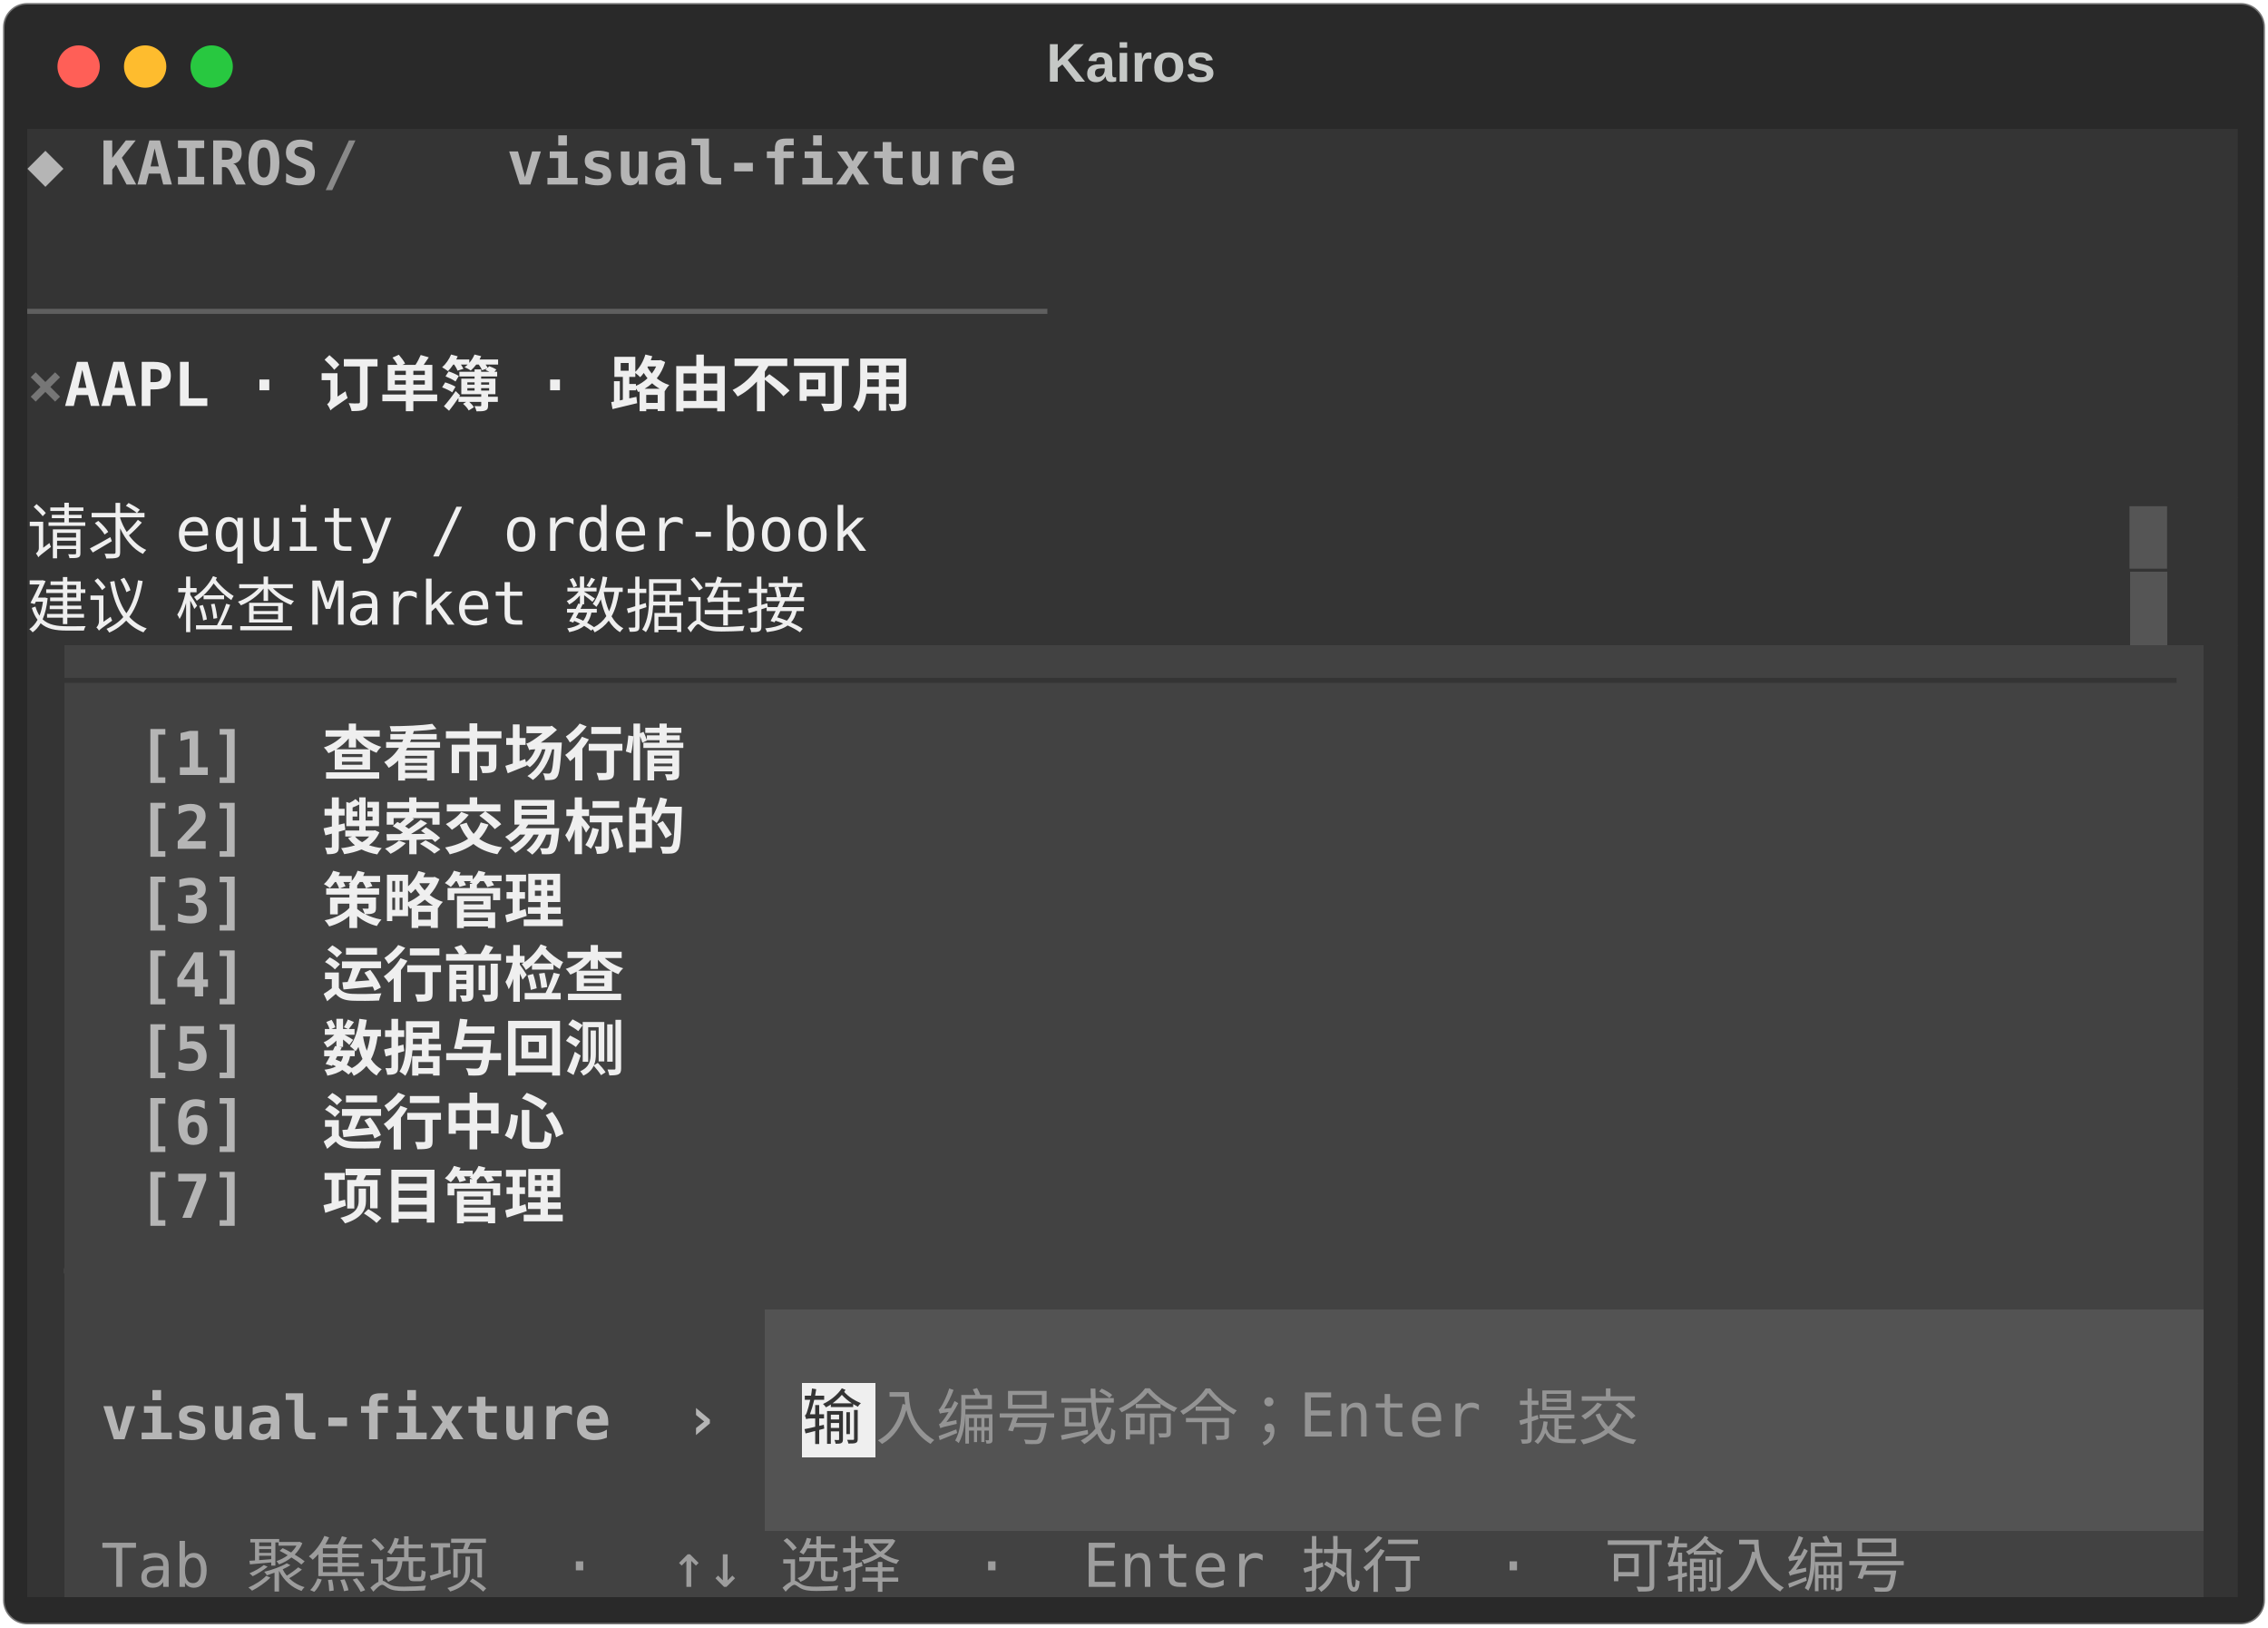
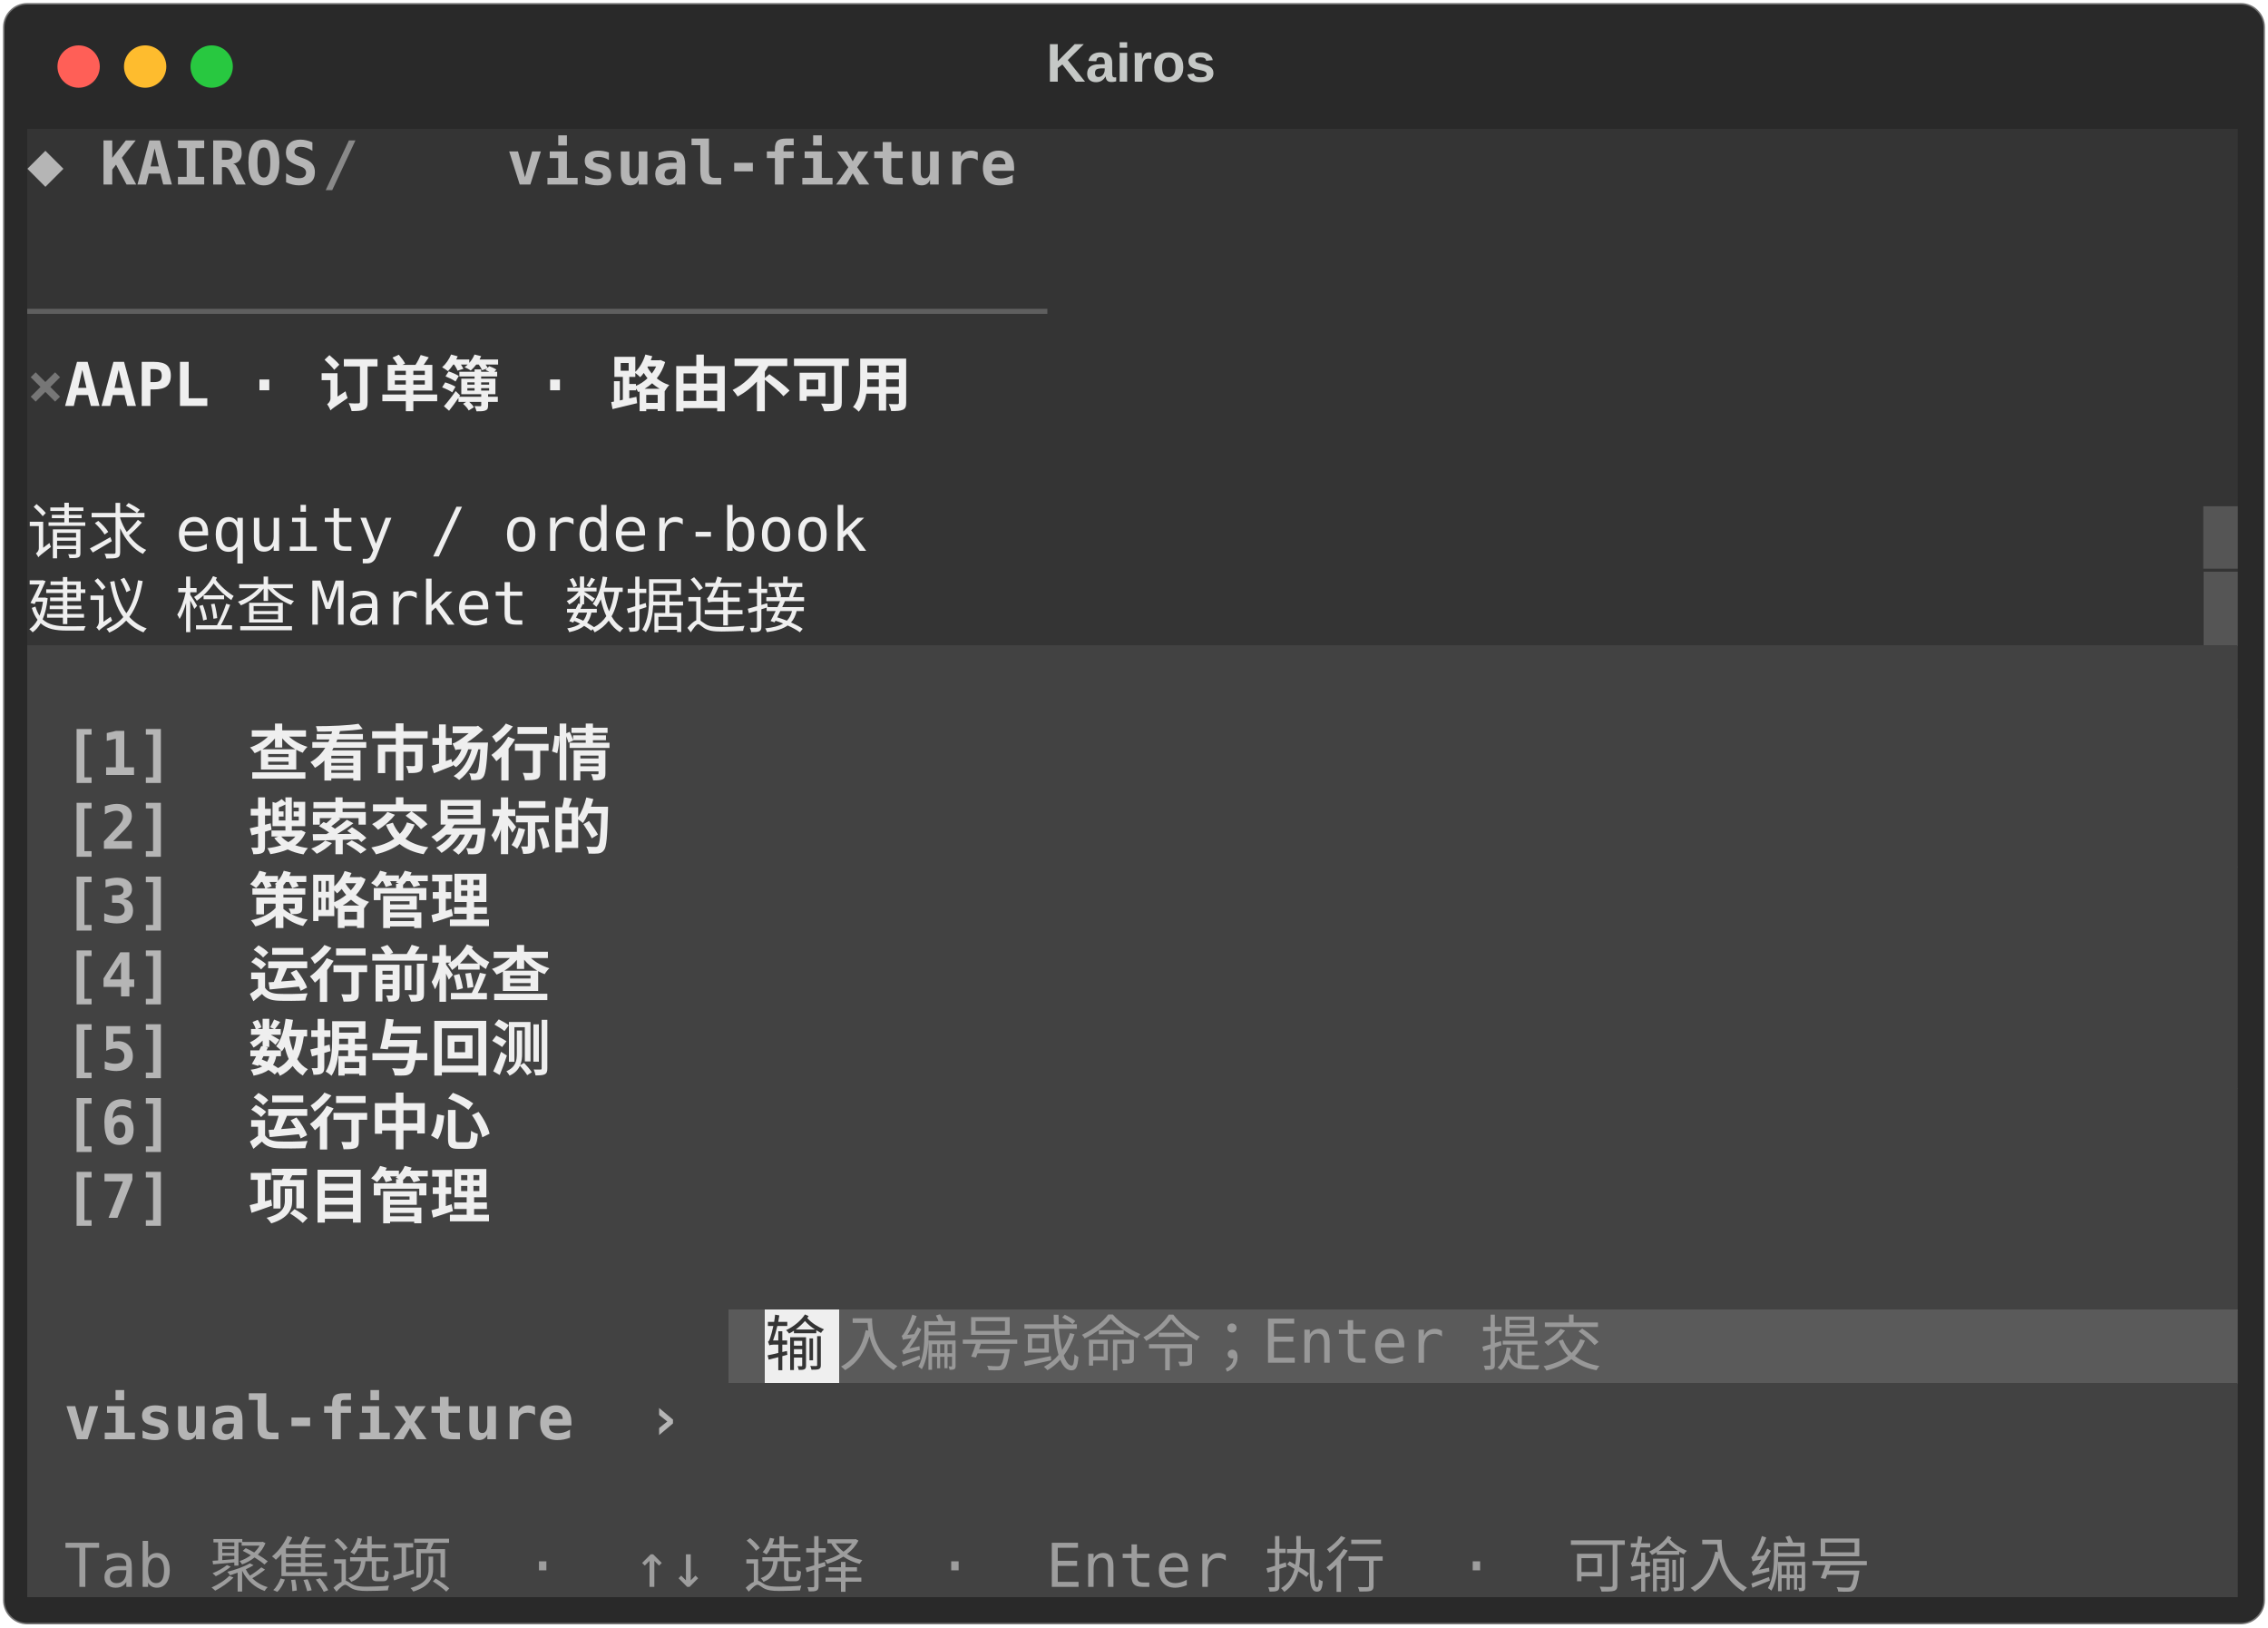
<svg xmlns="http://www.w3.org/2000/svg" class="rich-terminal" viewBox="0 0 750 538.0">
  <style>

    @font-face {
        font-family: "Fira Code";
        src: local("FiraCode-Regular"),
                url("https://cdnjs.cloudflare.com/ajax/libs/firacode/6.2.0/woff2/FiraCode-Regular.woff2") format("woff2"),
                url("https://cdnjs.cloudflare.com/ajax/libs/firacode/6.2.0/woff/FiraCode-Regular.woff") format("woff");
        font-style: normal;
        font-weight: 400;
    }
    @font-face {
        font-family: "Fira Code";
        src: local("FiraCode-Bold"),
                url("https://cdnjs.cloudflare.com/ajax/libs/firacode/6.2.0/woff2/FiraCode-Bold.woff2") format("woff2"),
                url("https://cdnjs.cloudflare.com/ajax/libs/firacode/6.2.0/woff/FiraCode-Bold.woff") format("woff");
        font-style: bold;
        font-weight: 700;
    }

    .terminal-matrix {
        font-family: Fira Code, monospace;
        font-size: 20px;
        line-height: 24.4px;
        font-variant-east-asian: full-width;
    }

    .terminal-title {
        font-size: 18px;
        font-weight: bold;
        font-family: arial;
    }

    .terminal-r1 { fill: #b5b5b5;font-weight: bold }
.terminal-r2 { fill: #898989;font-weight: bold }
.terminal-r3 { fill: #c5c8c6 }
.terminal-r4 { fill: #343434 }
.terminal-r5 { fill: #5f5f5f }
.terminal-r6 { fill: #efefef }
.terminal-r7 { fill: #767676;font-weight: bold }
.terminal-r8 { fill: #efefef;font-weight: bold }
.terminal-r9 { fill: #555555 }
.terminal-r10 { fill: #424242 }
- .terminal-r11 { fill: #949494 }
- .terminal-r12 { fill: #e8e8e8 }
- .terminal-r13 { fill: #9d9d9d }
+ .terminal-r11 { fill: #989898 }
+ .terminal-r12 { fill: #9d9d9d }
    </style>
  <defs>
    <clipPath id="terminal-clip-terminal">
      <rect x="0" y="0" width="731.0" height="487.0" />
    </clipPath>
    <clipPath id="terminal-line-0">
      <rect x="0" y="1.5" width="732" height="24.65" />
    </clipPath>
    <clipPath id="terminal-line-1">
      <rect x="0" y="25.9" width="732" height="24.65" />
    </clipPath>
    <clipPath id="terminal-line-2">
      <rect x="0" y="50.3" width="732" height="24.65" />
    </clipPath>
    <clipPath id="terminal-line-3">
      <rect x="0" y="74.7" width="732" height="24.65" />
    </clipPath>
    <clipPath id="terminal-line-4">
      <rect x="0" y="99.1" width="732" height="24.65" />
    </clipPath>
    <clipPath id="terminal-line-5">
      <rect x="0" y="123.5" width="732" height="24.65" />
    </clipPath>
    <clipPath id="terminal-line-6">
      <rect x="0" y="147.9" width="732" height="24.65" />
    </clipPath>
    <clipPath id="terminal-line-7">
      <rect x="0" y="172.3" width="732" height="24.65" />
    </clipPath>
    <clipPath id="terminal-line-8">
      <rect x="0" y="196.7" width="732" height="24.65" />
    </clipPath>
    <clipPath id="terminal-line-9">
      <rect x="0" y="221.1" width="732" height="24.65" />
    </clipPath>
    <clipPath id="terminal-line-10">
      <rect x="0" y="245.5" width="732" height="24.65" />
    </clipPath>
    <clipPath id="terminal-line-11">
      <rect x="0" y="269.9" width="732" height="24.65" />
    </clipPath>
    <clipPath id="terminal-line-12">
      <rect x="0" y="294.3" width="732" height="24.65" />
    </clipPath>
    <clipPath id="terminal-line-13">
      <rect x="0" y="318.7" width="732" height="24.65" />
    </clipPath>
    <clipPath id="terminal-line-14">
      <rect x="0" y="343.1" width="732" height="24.65" />
    </clipPath>
    <clipPath id="terminal-line-15">
      <rect x="0" y="367.5" width="732" height="24.65" />
    </clipPath>
    <clipPath id="terminal-line-16">
      <rect x="0" y="391.9" width="732" height="24.65" />
    </clipPath>
    <clipPath id="terminal-line-17">
      <rect x="0" y="416.3" width="732" height="24.65" />
    </clipPath>
    <clipPath id="terminal-line-18">
      <rect x="0" y="440.7" width="732" height="24.65" />
    </clipPath>
  </defs>
  <rect fill="#292929" stroke="rgba(255,255,255,0.35)" stroke-width="1" x="1" y="1" width="748" height="536" rx="8" />
  <text class="terminal-title" fill="#c5c8c6" text-anchor="middle" x="374" y="27">Kairos</text>
  <g transform="translate(26,22)">
    <circle cx="0" cy="0" r="7" fill="#ff5f57" />
    <circle cx="22" cy="0" r="7" fill="#febc2e" />
    <circle cx="44" cy="0" r="7" fill="#28c840" />
  </g>
  <g transform="translate(9, 41)" clip-path="url(#terminal-clip-terminal)">
    <rect fill="#343434" x="0" y="1.5" width="97.6" height="24.65" shape-rendering="crispEdges" />
    <rect fill="#343434" x="97.6" y="1.5" width="61" height="24.65" shape-rendering="crispEdges" />
    <rect fill="#343434" x="158.6" y="1.5" width="170.8" height="24.65" shape-rendering="crispEdges" />
    <rect fill="#343434" x="329.4" y="1.5" width="402.6" height="24.65" shape-rendering="crispEdges" />
    <rect fill="#343434" x="0" y="25.9" width="732" height="24.65" shape-rendering="crispEdges" />
    <rect fill="#343434" x="0" y="50.3" width="341.6" height="24.65" shape-rendering="crispEdges" />
-     <rect fill="#343434" x="341.6" y="50.3" width="353.8" height="24.65" shape-rendering="crispEdges" />
-     <rect fill="#343434" x="695.4" y="50.3" width="12.2" height="24.65" shape-rendering="crispEdges" />
-     <rect fill="#343434" x="707.6" y="50.3" width="24.4" height="24.65" shape-rendering="crispEdges" />
+     <rect fill="#343434" x="341.6" y="50.3" width="378.2" height="24.65" shape-rendering="crispEdges" />
+     <rect fill="#343434" x="719.8" y="50.3" width="12.2" height="24.65" shape-rendering="crispEdges" />
    <rect fill="#343434" x="0" y="74.7" width="12.2" height="24.65" shape-rendering="crispEdges" />
    <rect fill="#343434" x="12.2" y="74.7" width="329.4" height="24.65" shape-rendering="crispEdges" />
-     <rect fill="#343434" x="341.6" y="74.7" width="353.8" height="24.65" shape-rendering="crispEdges" />
-     <rect fill="#343434" x="695.4" y="74.7" width="12.2" height="24.65" shape-rendering="crispEdges" />
-     <rect fill="#343434" x="707.6" y="74.7" width="24.4" height="24.65" shape-rendering="crispEdges" />
-     <rect fill="#343434" x="0" y="99.1" width="695.4" height="24.65" shape-rendering="crispEdges" />
-     <rect fill="#343434" x="695.4" y="99.1" width="12.2" height="24.65" shape-rendering="crispEdges" />
-     <rect fill="#343434" x="707.6" y="99.1" width="24.4" height="24.65" shape-rendering="crispEdges" />
-     <rect fill="#343434" x="0" y="123.5" width="695.4" height="24.65" shape-rendering="crispEdges" />
-     <rect fill="#343434" x="695.4" y="123.5" width="12.2" height="24.65" shape-rendering="crispEdges" />
-     <rect fill="#343434" x="707.6" y="123.5" width="24.4" height="24.65" shape-rendering="crispEdges" />
-     <rect fill="#343434" x="0" y="147.9" width="695.4" height="24.65" shape-rendering="crispEdges" />
-     <rect fill="#555555" x="695.4" y="147.9" width="12.2" height="24.65" shape-rendering="crispEdges" />
-     <rect fill="#343434" x="707.6" y="147.9" width="24.4" height="24.65" shape-rendering="crispEdges" />
-     <rect fill="#343434" x="0" y="172.3" width="12.2" height="24.65" shape-rendering="crispEdges" />
-     <rect fill="#424242" x="12.2" y="172.3" width="707.6" height="24.65" shape-rendering="crispEdges" />
-     <rect fill="#343434" x="719.8" y="172.3" width="12.2" height="24.65" shape-rendering="crispEdges" />
-     <rect fill="#343434" x="0" y="196.7" width="12.2" height="24.65" shape-rendering="crispEdges" />
-     <rect fill="#424242" x="12.2" y="196.7" width="12.2" height="24.65" shape-rendering="crispEdges" />
-     <rect fill="#424242" x="24.4" y="196.7" width="12.2" height="24.65" shape-rendering="crispEdges" />
-     <rect fill="#424242" x="36.6" y="196.7" width="61" height="24.65" shape-rendering="crispEdges" />
-     <rect fill="#424242" x="97.6" y="196.7" width="146.4" height="24.65" shape-rendering="crispEdges" />
-     <rect fill="#424242" x="244" y="196.7" width="463.6" height="24.65" shape-rendering="crispEdges" />
-     <rect fill="#424242" x="707.6" y="196.7" width="12.2" height="24.65" shape-rendering="crispEdges" />
-     <rect fill="#343434" x="719.8" y="196.7" width="12.2" height="24.65" shape-rendering="crispEdges" />
-     <rect fill="#343434" x="0" y="221.1" width="12.2" height="24.65" shape-rendering="crispEdges" />
-     <rect fill="#424242" x="12.2" y="221.1" width="12.2" height="24.65" shape-rendering="crispEdges" />
-     <rect fill="#424242" x="24.4" y="221.1" width="12.2" height="24.65" shape-rendering="crispEdges" />
-     <rect fill="#424242" x="36.6" y="221.1" width="61" height="24.65" shape-rendering="crispEdges" />
-     <rect fill="#424242" x="97.6" y="221.1" width="146.4" height="24.65" shape-rendering="crispEdges" />
-     <rect fill="#424242" x="244" y="221.1" width="463.6" height="24.65" shape-rendering="crispEdges" />
-     <rect fill="#424242" x="707.6" y="221.1" width="12.2" height="24.65" shape-rendering="crispEdges" />
-     <rect fill="#343434" x="719.8" y="221.1" width="12.2" height="24.65" shape-rendering="crispEdges" />
-     <rect fill="#343434" x="0" y="245.5" width="12.2" height="24.65" shape-rendering="crispEdges" />
-     <rect fill="#424242" x="12.2" y="245.5" width="12.2" height="24.65" shape-rendering="crispEdges" />
-     <rect fill="#424242" x="24.4" y="245.5" width="12.2" height="24.65" shape-rendering="crispEdges" />
-     <rect fill="#424242" x="36.6" y="245.5" width="61" height="24.65" shape-rendering="crispEdges" />
-     <rect fill="#424242" x="97.6" y="245.5" width="97.6" height="24.65" shape-rendering="crispEdges" />
-     <rect fill="#424242" x="195.2" y="245.5" width="512.4" height="24.65" shape-rendering="crispEdges" />
-     <rect fill="#424242" x="707.6" y="245.5" width="12.2" height="24.65" shape-rendering="crispEdges" />
-     <rect fill="#343434" x="719.8" y="245.5" width="12.2" height="24.65" shape-rendering="crispEdges" />
-     <rect fill="#343434" x="0" y="269.9" width="12.2" height="24.65" shape-rendering="crispEdges" />
-     <rect fill="#424242" x="12.2" y="269.9" width="12.2" height="24.65" shape-rendering="crispEdges" />
-     <rect fill="#424242" x="24.4" y="269.9" width="12.2" height="24.65" shape-rendering="crispEdges" />
-     <rect fill="#424242" x="36.6" y="269.9" width="61" height="24.65" shape-rendering="crispEdges" />
-     <rect fill="#424242" x="97.6" y="269.9" width="122" height="24.65" shape-rendering="crispEdges" />
-     <rect fill="#424242" x="219.6" y="269.9" width="488" height="24.65" shape-rendering="crispEdges" />
-     <rect fill="#424242" x="707.6" y="269.9" width="12.2" height="24.65" shape-rendering="crispEdges" />
-     <rect fill="#343434" x="719.8" y="269.9" width="12.2" height="24.65" shape-rendering="crispEdges" />
-     <rect fill="#343434" x="0" y="294.3" width="12.2" height="24.65" shape-rendering="crispEdges" />
-     <rect fill="#424242" x="12.2" y="294.3" width="12.2" height="24.65" shape-rendering="crispEdges" />
-     <rect fill="#424242" x="24.4" y="294.3" width="12.2" height="24.65" shape-rendering="crispEdges" />
-     <rect fill="#424242" x="36.6" y="294.3" width="61" height="24.65" shape-rendering="crispEdges" />
-     <rect fill="#424242" x="97.6" y="294.3" width="122" height="24.65" shape-rendering="crispEdges" />
-     <rect fill="#424242" x="219.6" y="294.3" width="488" height="24.65" shape-rendering="crispEdges" />
-     <rect fill="#424242" x="707.6" y="294.3" width="12.2" height="24.65" shape-rendering="crispEdges" />
-     <rect fill="#343434" x="719.8" y="294.3" width="12.2" height="24.65" shape-rendering="crispEdges" />
-     <rect fill="#343434" x="0" y="318.7" width="12.2" height="24.65" shape-rendering="crispEdges" />
-     <rect fill="#424242" x="12.2" y="318.7" width="12.2" height="24.65" shape-rendering="crispEdges" />
-     <rect fill="#424242" x="24.4" y="318.7" width="12.2" height="24.65" shape-rendering="crispEdges" />
-     <rect fill="#424242" x="36.6" y="318.7" width="61" height="24.65" shape-rendering="crispEdges" />
-     <rect fill="#424242" x="97.6" y="318.7" width="97.6" height="24.65" shape-rendering="crispEdges" />
-     <rect fill="#424242" x="195.2" y="318.7" width="512.4" height="24.65" shape-rendering="crispEdges" />
-     <rect fill="#424242" x="707.6" y="318.7" width="12.2" height="24.65" shape-rendering="crispEdges" />
-     <rect fill="#343434" x="719.8" y="318.7" width="12.2" height="24.65" shape-rendering="crispEdges" />
-     <rect fill="#343434" x="0" y="343.1" width="12.2" height="24.65" shape-rendering="crispEdges" />
-     <rect fill="#424242" x="12.2" y="343.1" width="12.2" height="24.65" shape-rendering="crispEdges" />
-     <rect fill="#424242" x="24.4" y="343.1" width="12.2" height="24.65" shape-rendering="crispEdges" />
-     <rect fill="#424242" x="36.6" y="343.1" width="61" height="24.65" shape-rendering="crispEdges" />
-     <rect fill="#424242" x="97.6" y="343.1" width="97.6" height="24.65" shape-rendering="crispEdges" />
-     <rect fill="#424242" x="195.2" y="343.1" width="512.4" height="24.65" shape-rendering="crispEdges" />
-     <rect fill="#424242" x="707.6" y="343.1" width="12.2" height="24.65" shape-rendering="crispEdges" />
-     <rect fill="#343434" x="719.8" y="343.1" width="12.2" height="24.65" shape-rendering="crispEdges" />
-     <rect fill="#343434" x="0" y="367.5" width="12.2" height="24.65" shape-rendering="crispEdges" />
-     <rect fill="#424242" x="12.2" y="367.5" width="707.6" height="24.65" shape-rendering="crispEdges" />
-     <rect fill="#343434" x="719.8" y="367.5" width="12.2" height="24.65" shape-rendering="crispEdges" />
-     <rect fill="#343434" x="0" y="391.9" width="12.2" height="24.65" shape-rendering="crispEdges" />
-     <rect fill="#424242" x="12.2" y="391.9" width="12.2" height="24.65" shape-rendering="crispEdges" />
-     <rect fill="#424242" x="24.4" y="391.9" width="207.4" height="24.65" shape-rendering="crispEdges" />
-     <rect fill="#424242" x="231.8" y="391.9" width="12.2" height="24.65" shape-rendering="crispEdges" />
-     <rect fill="#535353" x="244" y="391.9" width="475.8" height="24.65" shape-rendering="crispEdges" />
-     <rect fill="#343434" x="719.8" y="391.9" width="12.2" height="24.65" shape-rendering="crispEdges" />
-     <rect fill="#343434" x="0" y="416.3" width="12.2" height="24.65" shape-rendering="crispEdges" />
-     <rect fill="#424242" x="12.2" y="416.3" width="12.2" height="24.65" shape-rendering="crispEdges" />
-     <rect fill="#424242" x="24.4" y="416.3" width="207.4" height="24.65" shape-rendering="crispEdges" />
-     <rect fill="#424242" x="231.8" y="416.3" width="12.2" height="24.65" shape-rendering="crispEdges" />
-     <rect fill="#535353" x="244" y="416.3" width="12.2" height="24.65" shape-rendering="crispEdges" />
-     <rect fill="#efefef" x="256.2" y="416.3" width="24.4" height="24.65" shape-rendering="crispEdges" />
-     <rect fill="#535353" x="280.6" y="416.3" width="292.8" height="24.65" shape-rendering="crispEdges" />
-     <rect fill="#535353" x="573.4" y="416.3" width="134.2" height="24.65" shape-rendering="crispEdges" />
-     <rect fill="#535353" x="707.6" y="416.3" width="12.2" height="24.65" shape-rendering="crispEdges" />
-     <rect fill="#343434" x="719.8" y="416.3" width="12.2" height="24.65" shape-rendering="crispEdges" />
-     <rect fill="#343434" x="0" y="440.7" width="12.2" height="24.65" shape-rendering="crispEdges" />
-     <rect fill="#424242" x="12.2" y="440.7" width="12.2" height="24.65" shape-rendering="crispEdges" />
-     <rect fill="#424242" x="24.4" y="440.7" width="207.4" height="24.65" shape-rendering="crispEdges" />
-     <rect fill="#424242" x="231.8" y="440.7" width="12.2" height="24.65" shape-rendering="crispEdges" />
-     <rect fill="#535353" x="244" y="440.7" width="475.8" height="24.65" shape-rendering="crispEdges" />
-     <rect fill="#343434" x="719.8" y="440.7" width="12.2" height="24.65" shape-rendering="crispEdges" />
-     <rect fill="#343434" x="0" y="465.1" width="12.2" height="24.65" shape-rendering="crispEdges" />
-     <rect fill="#424242" x="12.2" y="465.1" width="12.2" height="24.65" shape-rendering="crispEdges" />
-     <rect fill="#424242" x="24.4" y="465.1" width="658.8" height="24.65" shape-rendering="crispEdges" />
-     <rect fill="#424242" x="683.2" y="465.1" width="36.6" height="24.65" shape-rendering="crispEdges" />
-     <rect fill="#343434" x="719.8" y="465.1" width="12.2" height="24.65" shape-rendering="crispEdges" />
+     <rect fill="#343434" x="341.6" y="74.7" width="378.2" height="24.65" shape-rendering="crispEdges" />
+     <rect fill="#343434" x="719.8" y="74.7" width="12.2" height="24.65" shape-rendering="crispEdges" />
+     <rect fill="#343434" x="0" y="99.1" width="719.8" height="24.65" shape-rendering="crispEdges" />
+     <rect fill="#343434" x="719.8" y="99.1" width="12.2" height="24.65" shape-rendering="crispEdges" />
+     <rect fill="#343434" x="0" y="123.5" width="719.8" height="24.65" shape-rendering="crispEdges" />
+     <rect fill="#343434" x="719.8" y="123.5" width="12.2" height="24.65" shape-rendering="crispEdges" />
+     <rect fill="#343434" x="0" y="147.9" width="719.8" height="24.65" shape-rendering="crispEdges" />
+     <rect fill="#555555" x="719.8" y="147.9" width="12.2" height="24.65" shape-rendering="crispEdges" />
+     <rect fill="#424242" x="0" y="172.3" width="732" height="24.65" shape-rendering="crispEdges" />
+     <rect fill="#424242" x="0" y="196.7" width="12.2" height="24.65" shape-rendering="crispEdges" />
+     <rect fill="#424242" x="12.2" y="196.7" width="61" height="24.65" shape-rendering="crispEdges" />
+     <rect fill="#424242" x="73.2" y="196.7" width="146.4" height="24.65" shape-rendering="crispEdges" />
+     <rect fill="#424242" x="219.6" y="196.7" width="512.4" height="24.65" shape-rendering="crispEdges" />
+     <rect fill="#424242" x="0" y="221.1" width="12.2" height="24.65" shape-rendering="crispEdges" />
+     <rect fill="#424242" x="12.2" y="221.1" width="61" height="24.65" shape-rendering="crispEdges" />
+     <rect fill="#424242" x="73.2" y="221.1" width="146.4" height="24.65" shape-rendering="crispEdges" />
+     <rect fill="#424242" x="219.6" y="221.1" width="512.4" height="24.65" shape-rendering="crispEdges" />
+     <rect fill="#424242" x="0" y="245.5" width="12.2" height="24.65" shape-rendering="crispEdges" />
+     <rect fill="#424242" x="12.2" y="245.5" width="61" height="24.65" shape-rendering="crispEdges" />
+     <rect fill="#424242" x="73.2" y="245.5" width="97.6" height="24.65" shape-rendering="crispEdges" />
+     <rect fill="#424242" x="170.8" y="245.5" width="561.2" height="24.65" shape-rendering="crispEdges" />
+     <rect fill="#424242" x="0" y="269.9" width="12.2" height="24.65" shape-rendering="crispEdges" />
+     <rect fill="#424242" x="12.2" y="269.9" width="61" height="24.65" shape-rendering="crispEdges" />
+     <rect fill="#424242" x="73.2" y="269.9" width="122" height="24.65" shape-rendering="crispEdges" />
+     <rect fill="#424242" x="195.2" y="269.9" width="536.8" height="24.65" shape-rendering="crispEdges" />
+     <rect fill="#424242" x="0" y="294.3" width="12.2" height="24.65" shape-rendering="crispEdges" />
+     <rect fill="#424242" x="12.2" y="294.3" width="61" height="24.65" shape-rendering="crispEdges" />
+     <rect fill="#424242" x="73.2" y="294.3" width="122" height="24.65" shape-rendering="crispEdges" />
+     <rect fill="#424242" x="195.2" y="294.3" width="536.8" height="24.65" shape-rendering="crispEdges" />
+     <rect fill="#424242" x="0" y="318.7" width="12.2" height="24.65" shape-rendering="crispEdges" />
+     <rect fill="#424242" x="12.2" y="318.7" width="61" height="24.65" shape-rendering="crispEdges" />
+     <rect fill="#424242" x="73.2" y="318.7" width="97.6" height="24.65" shape-rendering="crispEdges" />
+     <rect fill="#424242" x="170.8" y="318.7" width="561.2" height="24.65" shape-rendering="crispEdges" />
+     <rect fill="#424242" x="0" y="343.1" width="12.2" height="24.65" shape-rendering="crispEdges" />
+     <rect fill="#424242" x="12.2" y="343.1" width="61" height="24.65" shape-rendering="crispEdges" />
+     <rect fill="#424242" x="73.2" y="343.1" width="97.6" height="24.65" shape-rendering="crispEdges" />
+     <rect fill="#424242" x="170.8" y="343.1" width="561.2" height="24.65" shape-rendering="crispEdges" />
+     <rect fill="#424242" x="0" y="367.5" width="732" height="24.65" shape-rendering="crispEdges" />
+     <rect fill="#424242" x="0" y="391.9" width="12.2" height="24.65" shape-rendering="crispEdges" />
+     <rect fill="#424242" x="12.2" y="391.9" width="207.4" height="24.65" shape-rendering="crispEdges" />
+     <rect fill="#424242" x="219.6" y="391.9" width="12.2" height="24.65" shape-rendering="crispEdges" />
+     <rect fill="#5a5a5a" x="231.8" y="391.9" width="12.2" height="24.65" shape-rendering="crispEdges" />
+     <rect fill="#efefef" x="244" y="391.9" width="24.4" height="24.65" shape-rendering="crispEdges" />
+     <rect fill="#5a5a5a" x="268.4" y="391.9" width="292.8" height="24.65" shape-rendering="crispEdges" />
+     <rect fill="#5a5a5a" x="561.2" y="391.9" width="158.6" height="24.65" shape-rendering="crispEdges" />
+     <rect fill="#5a5a5a" x="719.8" y="391.9" width="12.2" height="24.65" shape-rendering="crispEdges" />
+     <rect fill="#424242" x="0" y="416.3" width="12.2" height="24.65" shape-rendering="crispEdges" />
+     <rect fill="#424242" x="12.2" y="416.3" width="207.4" height="24.65" shape-rendering="crispEdges" />
+     <rect fill="#424242" x="219.6" y="416.3" width="512.4" height="24.65" shape-rendering="crispEdges" />
+     <rect fill="#424242" x="0" y="440.7" width="12.2" height="24.65" shape-rendering="crispEdges" />
+     <rect fill="#424242" x="12.2" y="440.7" width="207.4" height="24.65" shape-rendering="crispEdges" />
+     <rect fill="#424242" x="219.6" y="440.7" width="512.4" height="24.65" shape-rendering="crispEdges" />
+     <rect fill="#424242" x="0" y="465.1" width="12.2" height="24.65" shape-rendering="crispEdges" />
+     <rect fill="#424242" x="12.2" y="465.1" width="658.8" height="24.65" shape-rendering="crispEdges" />
+     <rect fill="#424242" x="671" y="465.1" width="61" height="24.65" shape-rendering="crispEdges" />
    <g class="terminal-matrix">
      <text class="terminal-r1" x="0" y="20" textLength="97.6" clip-path="url(#terminal-line-0)">◆ KAIROS</text>
      <text class="terminal-r2" x="97.6" y="20" textLength="61" clip-path="url(#terminal-line-0)">  /  </text>
      <text class="terminal-r1" x="158.6" y="20" textLength="170.8" clip-path="url(#terminal-line-0)">visual-fixture</text>
      <text class="terminal-r3" x="732" y="20" textLength="12.2" clip-path="url(#terminal-line-0)">
</text>
      <text class="terminal-r4" x="0" y="44.4" textLength="732" clip-path="url(#terminal-line-1)">────────────────────────────────────────────────────────────</text>
      <text class="terminal-r3" x="732" y="44.4" textLength="12.2" clip-path="url(#terminal-line-1)">
</text>
      <text class="terminal-r5" x="0" y="68.8" textLength="341.6" clip-path="url(#terminal-line-2)">────────────────────────────</text>
      <text class="terminal-r3" x="732" y="68.8" textLength="12.2" clip-path="url(#terminal-line-2)">
</text>
      <text class="terminal-r7" x="0" y="93.2" textLength="12.2" clip-path="url(#terminal-line-3)">×</text>
      <text class="terminal-r8" x="12.2" y="93.2" textLength="231.8" clip-path="url(#terminal-line-3)"> AAPL · 订单簿 · 路由不可用</text>
      <text class="terminal-r3" x="732" y="93.2" textLength="12.2" clip-path="url(#terminal-line-3)">
</text>
      <text class="terminal-r3" x="732" y="117.6" textLength="12.2" clip-path="url(#terminal-line-4)">
</text>
-       <text class="terminal-r6" x="0" y="142" textLength="671" clip-path="url(#terminal-line-5)">请求  equity / order-book                                </text>
-       <text class="terminal-r9" x="695.4" y="142" textLength="12.2" clip-path="url(#terminal-line-5)">▇</text>
+       <text class="terminal-r6" x="0" y="142" textLength="695.4" clip-path="url(#terminal-line-5)">请求  equity / order-book                                  </text>
+       <text class="terminal-r9" x="719.8" y="142" textLength="12.2" clip-path="url(#terminal-line-5)">▇</text>
      <text class="terminal-r3" x="732" y="142" textLength="12.2" clip-path="url(#terminal-line-5)">
</text>
-       <text class="terminal-r6" x="0" y="166.4" textLength="597.8" clip-path="url(#terminal-line-6)">建议  检查 Market 数据连接                               </text>
+       <text class="terminal-r6" x="0" y="166.4" textLength="622.2" clip-path="url(#terminal-line-6)">建议  检查 Market 数据连接                                 </text>
      <text class="terminal-r3" x="732" y="166.4" textLength="12.2" clip-path="url(#terminal-line-6)">
</text>
-       <text class="terminal-r4" x="12.2" y="190.8" textLength="707.6" clip-path="url(#terminal-line-7)">──────────────────────────────────────────────────────────</text>
      <text class="terminal-r3" x="732" y="190.8" textLength="12.2" clip-path="url(#terminal-line-7)">
</text>
-       <text class="terminal-r1" x="36.6" y="215.2" textLength="61" clip-path="url(#terminal-line-8)">[1]  </text>
-       <text class="terminal-r8" x="97.6" y="215.2" textLength="73.2" clip-path="url(#terminal-line-8)">查看市场行情</text>
+       <text class="terminal-r1" x="12.2" y="215.2" textLength="61" clip-path="url(#terminal-line-8)">[1]  </text>
+       <text class="terminal-r8" x="73.2" y="215.2" textLength="73.2" clip-path="url(#terminal-line-8)">查看市场行情</text>
      <text class="terminal-r3" x="732" y="215.2" textLength="12.2" clip-path="url(#terminal-line-8)">
</text>
-       <text class="terminal-r1" x="36.6" y="239.6" textLength="61" clip-path="url(#terminal-line-9)">[2]  </text>
-       <text class="terminal-r8" x="97.6" y="239.6" textLength="73.2" clip-path="url(#terminal-line-9)">搜索交易标的</text>
+       <text class="terminal-r1" x="12.2" y="239.6" textLength="61" clip-path="url(#terminal-line-9)">[2]  </text>
+       <text class="terminal-r8" x="73.2" y="239.6" textLength="73.2" clip-path="url(#terminal-line-9)">搜索交易标的</text>
      <text class="terminal-r3" x="732" y="239.6" textLength="12.2" clip-path="url(#terminal-line-9)">
</text>
-       <text class="terminal-r1" x="36.6" y="264" textLength="61" clip-path="url(#terminal-line-10)">[3]  </text>
-       <text class="terminal-r8" x="97.6" y="264" textLength="48.8" clip-path="url(#terminal-line-10)">策略管理</text>
+       <text class="terminal-r1" x="12.2" y="264" textLength="61" clip-path="url(#terminal-line-10)">[3]  </text>
+       <text class="terminal-r8" x="73.2" y="264" textLength="48.8" clip-path="url(#terminal-line-10)">策略管理</text>
      <text class="terminal-r3" x="732" y="264" textLength="12.2" clip-path="url(#terminal-line-10)">
</text>
-       <text class="terminal-r1" x="36.6" y="288.4" textLength="61" clip-path="url(#terminal-line-11)">[4]  </text>
-       <text class="terminal-r8" x="97.6" y="288.4" textLength="61" clip-path="url(#terminal-line-11)">运行前检查</text>
+       <text class="terminal-r1" x="12.2" y="288.4" textLength="61" clip-path="url(#terminal-line-11)">[4]  </text>
+       <text class="terminal-r8" x="73.2" y="288.4" textLength="61" clip-path="url(#terminal-line-11)">运行前检查</text>
      <text class="terminal-r3" x="732" y="288.4" textLength="12.2" clip-path="url(#terminal-line-11)">
</text>
-       <text class="terminal-r1" x="36.6" y="312.8" textLength="61" clip-path="url(#terminal-line-12)">[5]  </text>
-       <text class="terminal-r8" x="97.6" y="312.8" textLength="61" clip-path="url(#terminal-line-12)">数据与回测</text>
+       <text class="terminal-r1" x="12.2" y="312.8" textLength="61" clip-path="url(#terminal-line-12)">[5]  </text>
+       <text class="terminal-r8" x="73.2" y="312.8" textLength="61" clip-path="url(#terminal-line-12)">数据与回测</text>
      <text class="terminal-r3" x="732" y="312.8" textLength="12.2" clip-path="url(#terminal-line-12)">
</text>
-       <text class="terminal-r1" x="36.6" y="337.2" textLength="61" clip-path="url(#terminal-line-13)">[6]  </text>
-       <text class="terminal-r8" x="97.6" y="337.2" textLength="48.8" clip-path="url(#terminal-line-13)">运行中心</text>
+       <text class="terminal-r1" x="12.2" y="337.2" textLength="61" clip-path="url(#terminal-line-13)">[6]  </text>
+       <text class="terminal-r8" x="73.2" y="337.2" textLength="48.8" clip-path="url(#terminal-line-13)">运行中心</text>
      <text class="terminal-r3" x="732" y="337.2" textLength="12.2" clip-path="url(#terminal-line-13)">
</text>
-       <text class="terminal-r1" x="36.6" y="361.6" textLength="61" clip-path="url(#terminal-line-14)">[7]  </text>
-       <text class="terminal-r8" x="97.6" y="361.6" textLength="48.8" clip-path="url(#terminal-line-14)">项目管理</text>
+       <text class="terminal-r1" x="12.2" y="361.6" textLength="61" clip-path="url(#terminal-line-14)">[7]  </text>
+       <text class="terminal-r8" x="73.2" y="361.6" textLength="48.8" clip-path="url(#terminal-line-14)">项目管理</text>
      <text class="terminal-r3" x="732" y="361.6" textLength="12.2" clip-path="url(#terminal-line-14)">
</text>
-       <text class="terminal-r10" x="12.2" y="386" textLength="707.6" clip-path="url(#terminal-line-15)">──────────────────────────────────────────────────────────</text>
+       <text class="terminal-r10" x="0" y="386" textLength="732" clip-path="url(#terminal-line-15)">────────────────────────────────────────────────────────────</text>
      <text class="terminal-r3" x="732" y="386" textLength="12.2" clip-path="url(#terminal-line-15)">
</text>
+       <text class="terminal-r4" x="244" y="410.4" textLength="12.2" clip-path="url(#terminal-line-16)">输</text>
+       <text class="terminal-r11" x="268.4" y="410.4" textLength="183" clip-path="url(#terminal-line-16)">入编号或命令；Enter 提交</text>
      <text class="terminal-r3" x="732" y="410.4" textLength="12.2" clip-path="url(#terminal-line-16)">
</text>
-       <text class="terminal-r1" x="24.4" y="434.8" textLength="207.4" clip-path="url(#terminal-line-17)">visual-fixture  ›</text>
-       <text class="terminal-r4" x="256.2" y="434.8" textLength="12.2" clip-path="url(#terminal-line-17)">输</text>
-       <text class="terminal-r11" x="280.6" y="434.8" textLength="183" clip-path="url(#terminal-line-17)">入编号或命令；Enter 提交</text>
+       <text class="terminal-r1" x="12.2" y="434.8" textLength="207.4" clip-path="url(#terminal-line-17)">visual-fixture  ›</text>
      <text class="terminal-r3" x="732" y="434.8" textLength="12.2" clip-path="url(#terminal-line-17)">
</text>
      <text class="terminal-r3" x="732" y="459.2" textLength="12.2" clip-path="url(#terminal-line-18)">
</text>
-       <text class="terminal-r13" x="24.4" y="483.6" textLength="500.2" clip-path="url(#terminal-line-19)">Tab 聚焦选项  ·  ↑↓ 选择  ·  Enter 执行  ·  可输入编号</text>
+       <text class="terminal-r12" x="12.2" y="483.6" textLength="500.2" clip-path="url(#terminal-line-19)">Tab 聚焦选项  ·  ↑↓ 选择  ·  Enter 执行  ·  可输入编号</text>
    </g>
  </g>
</svg>
